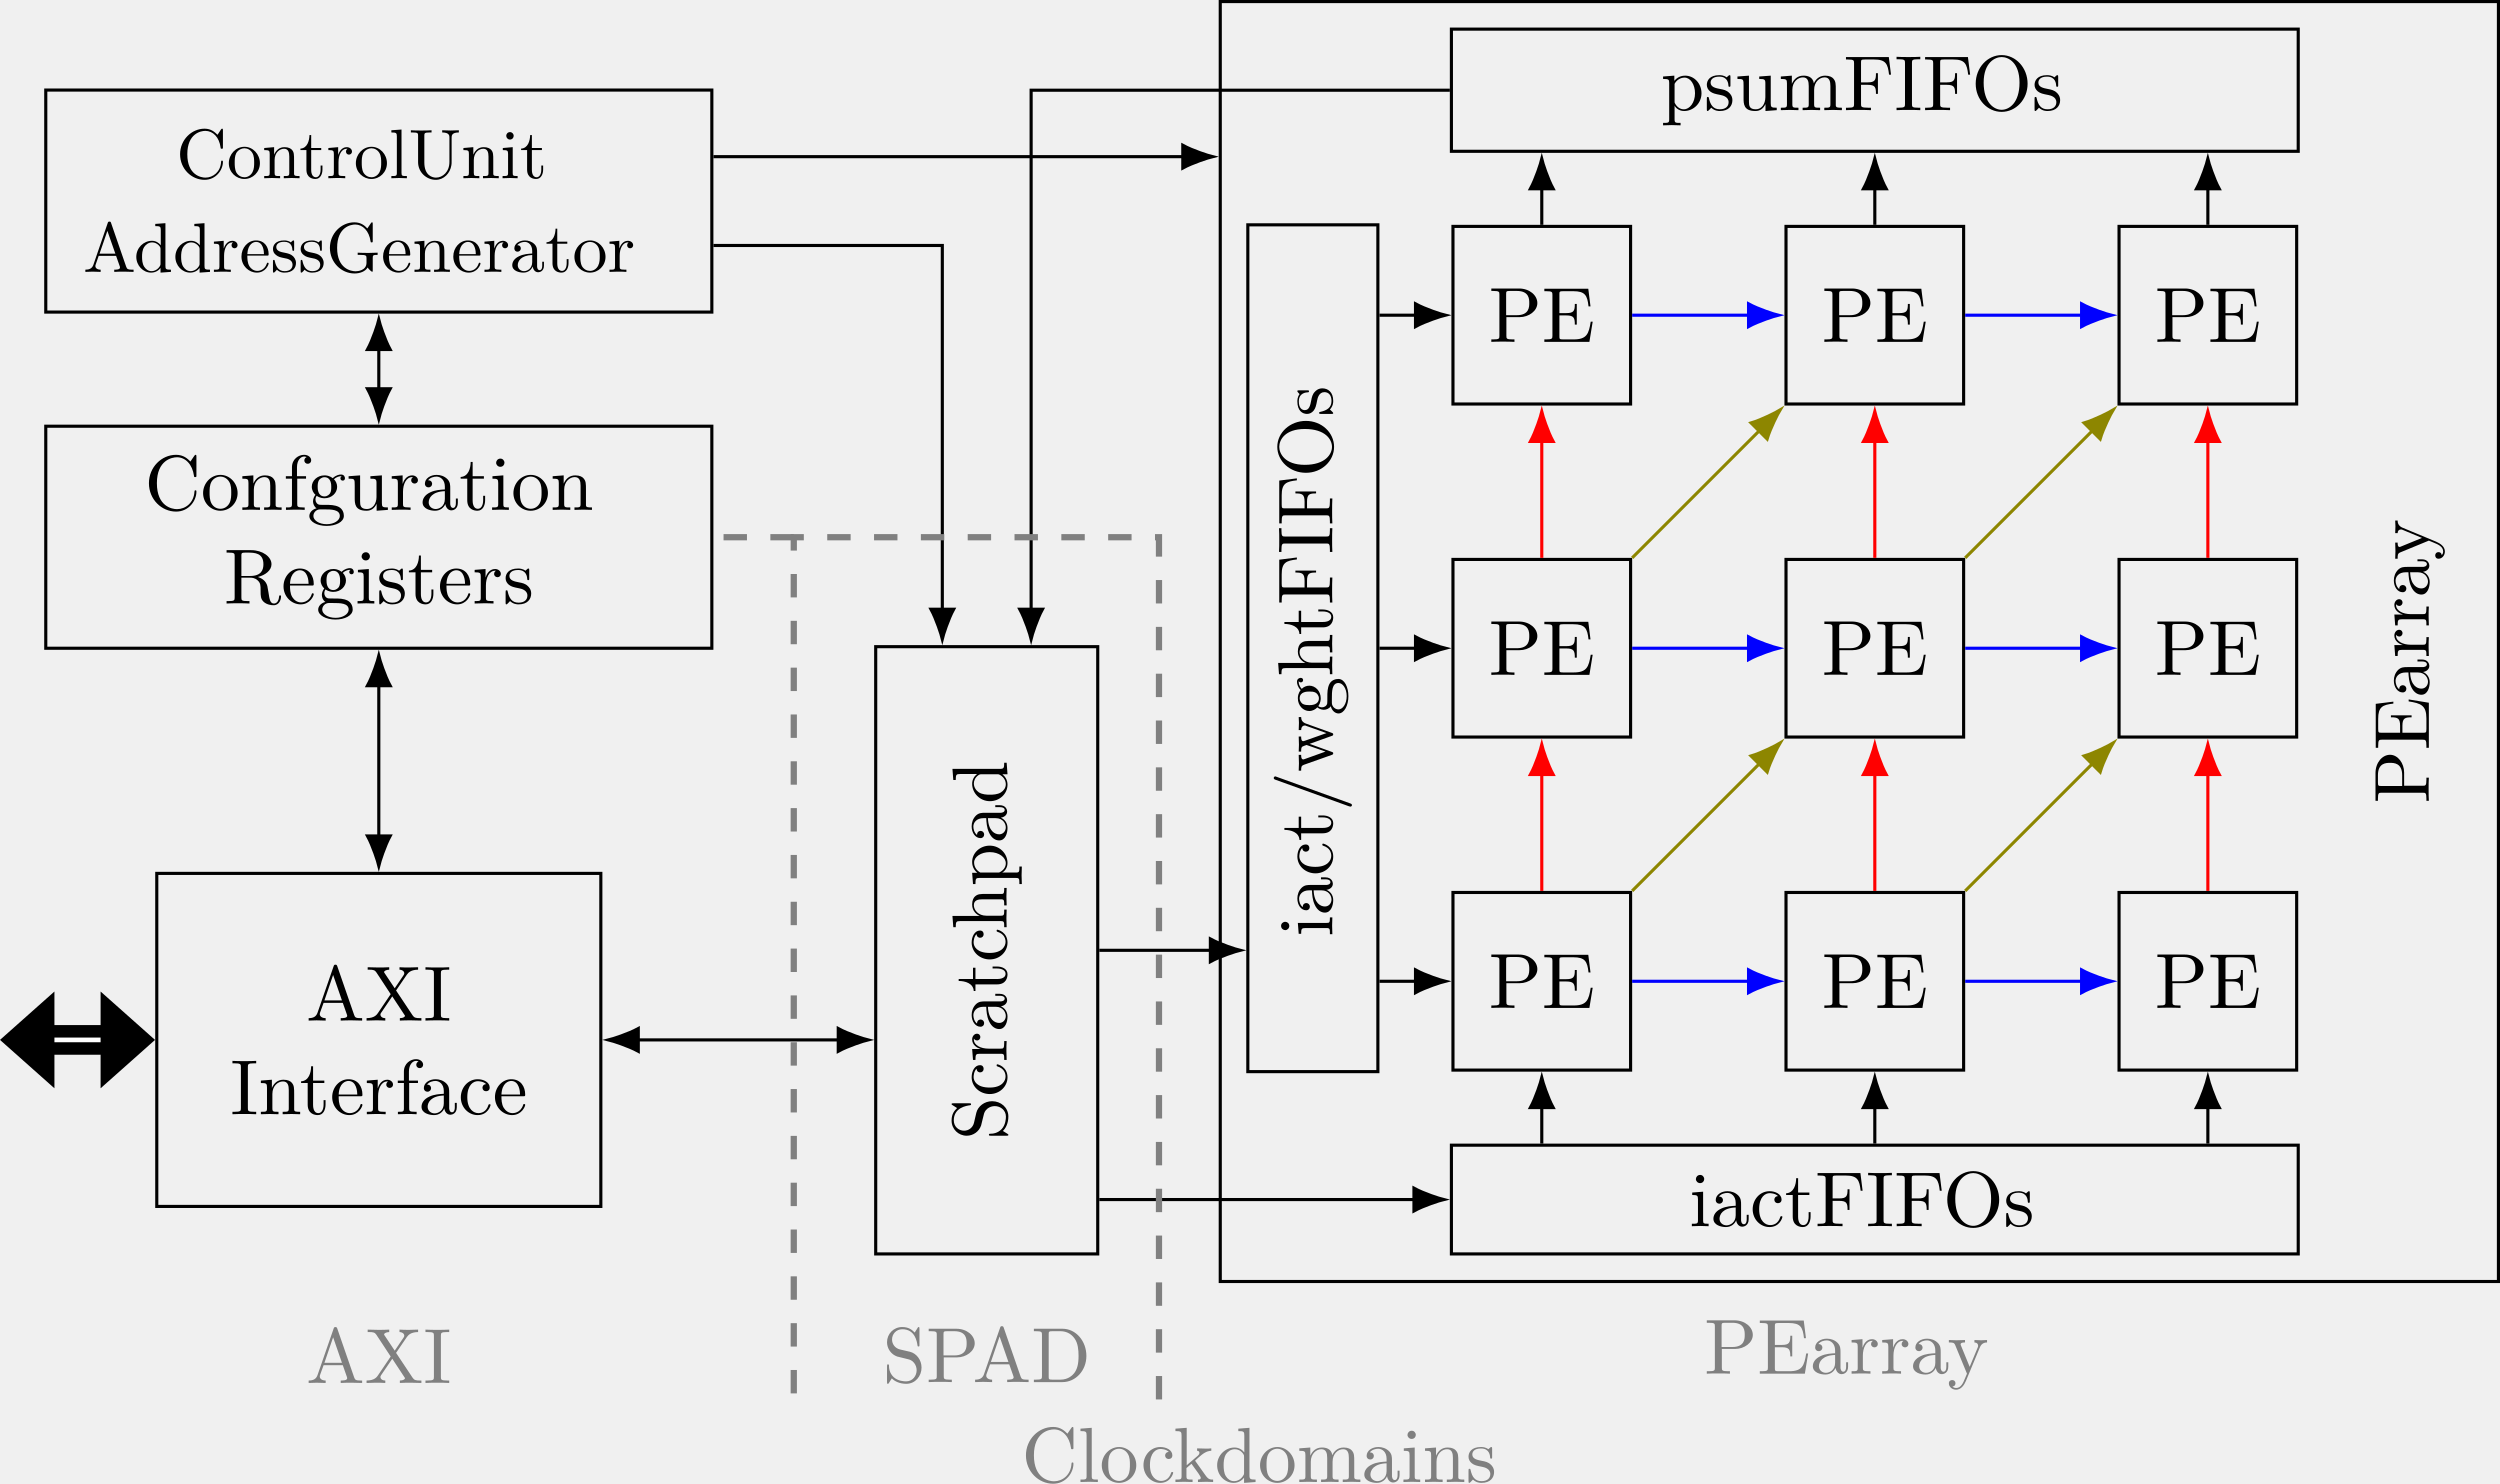
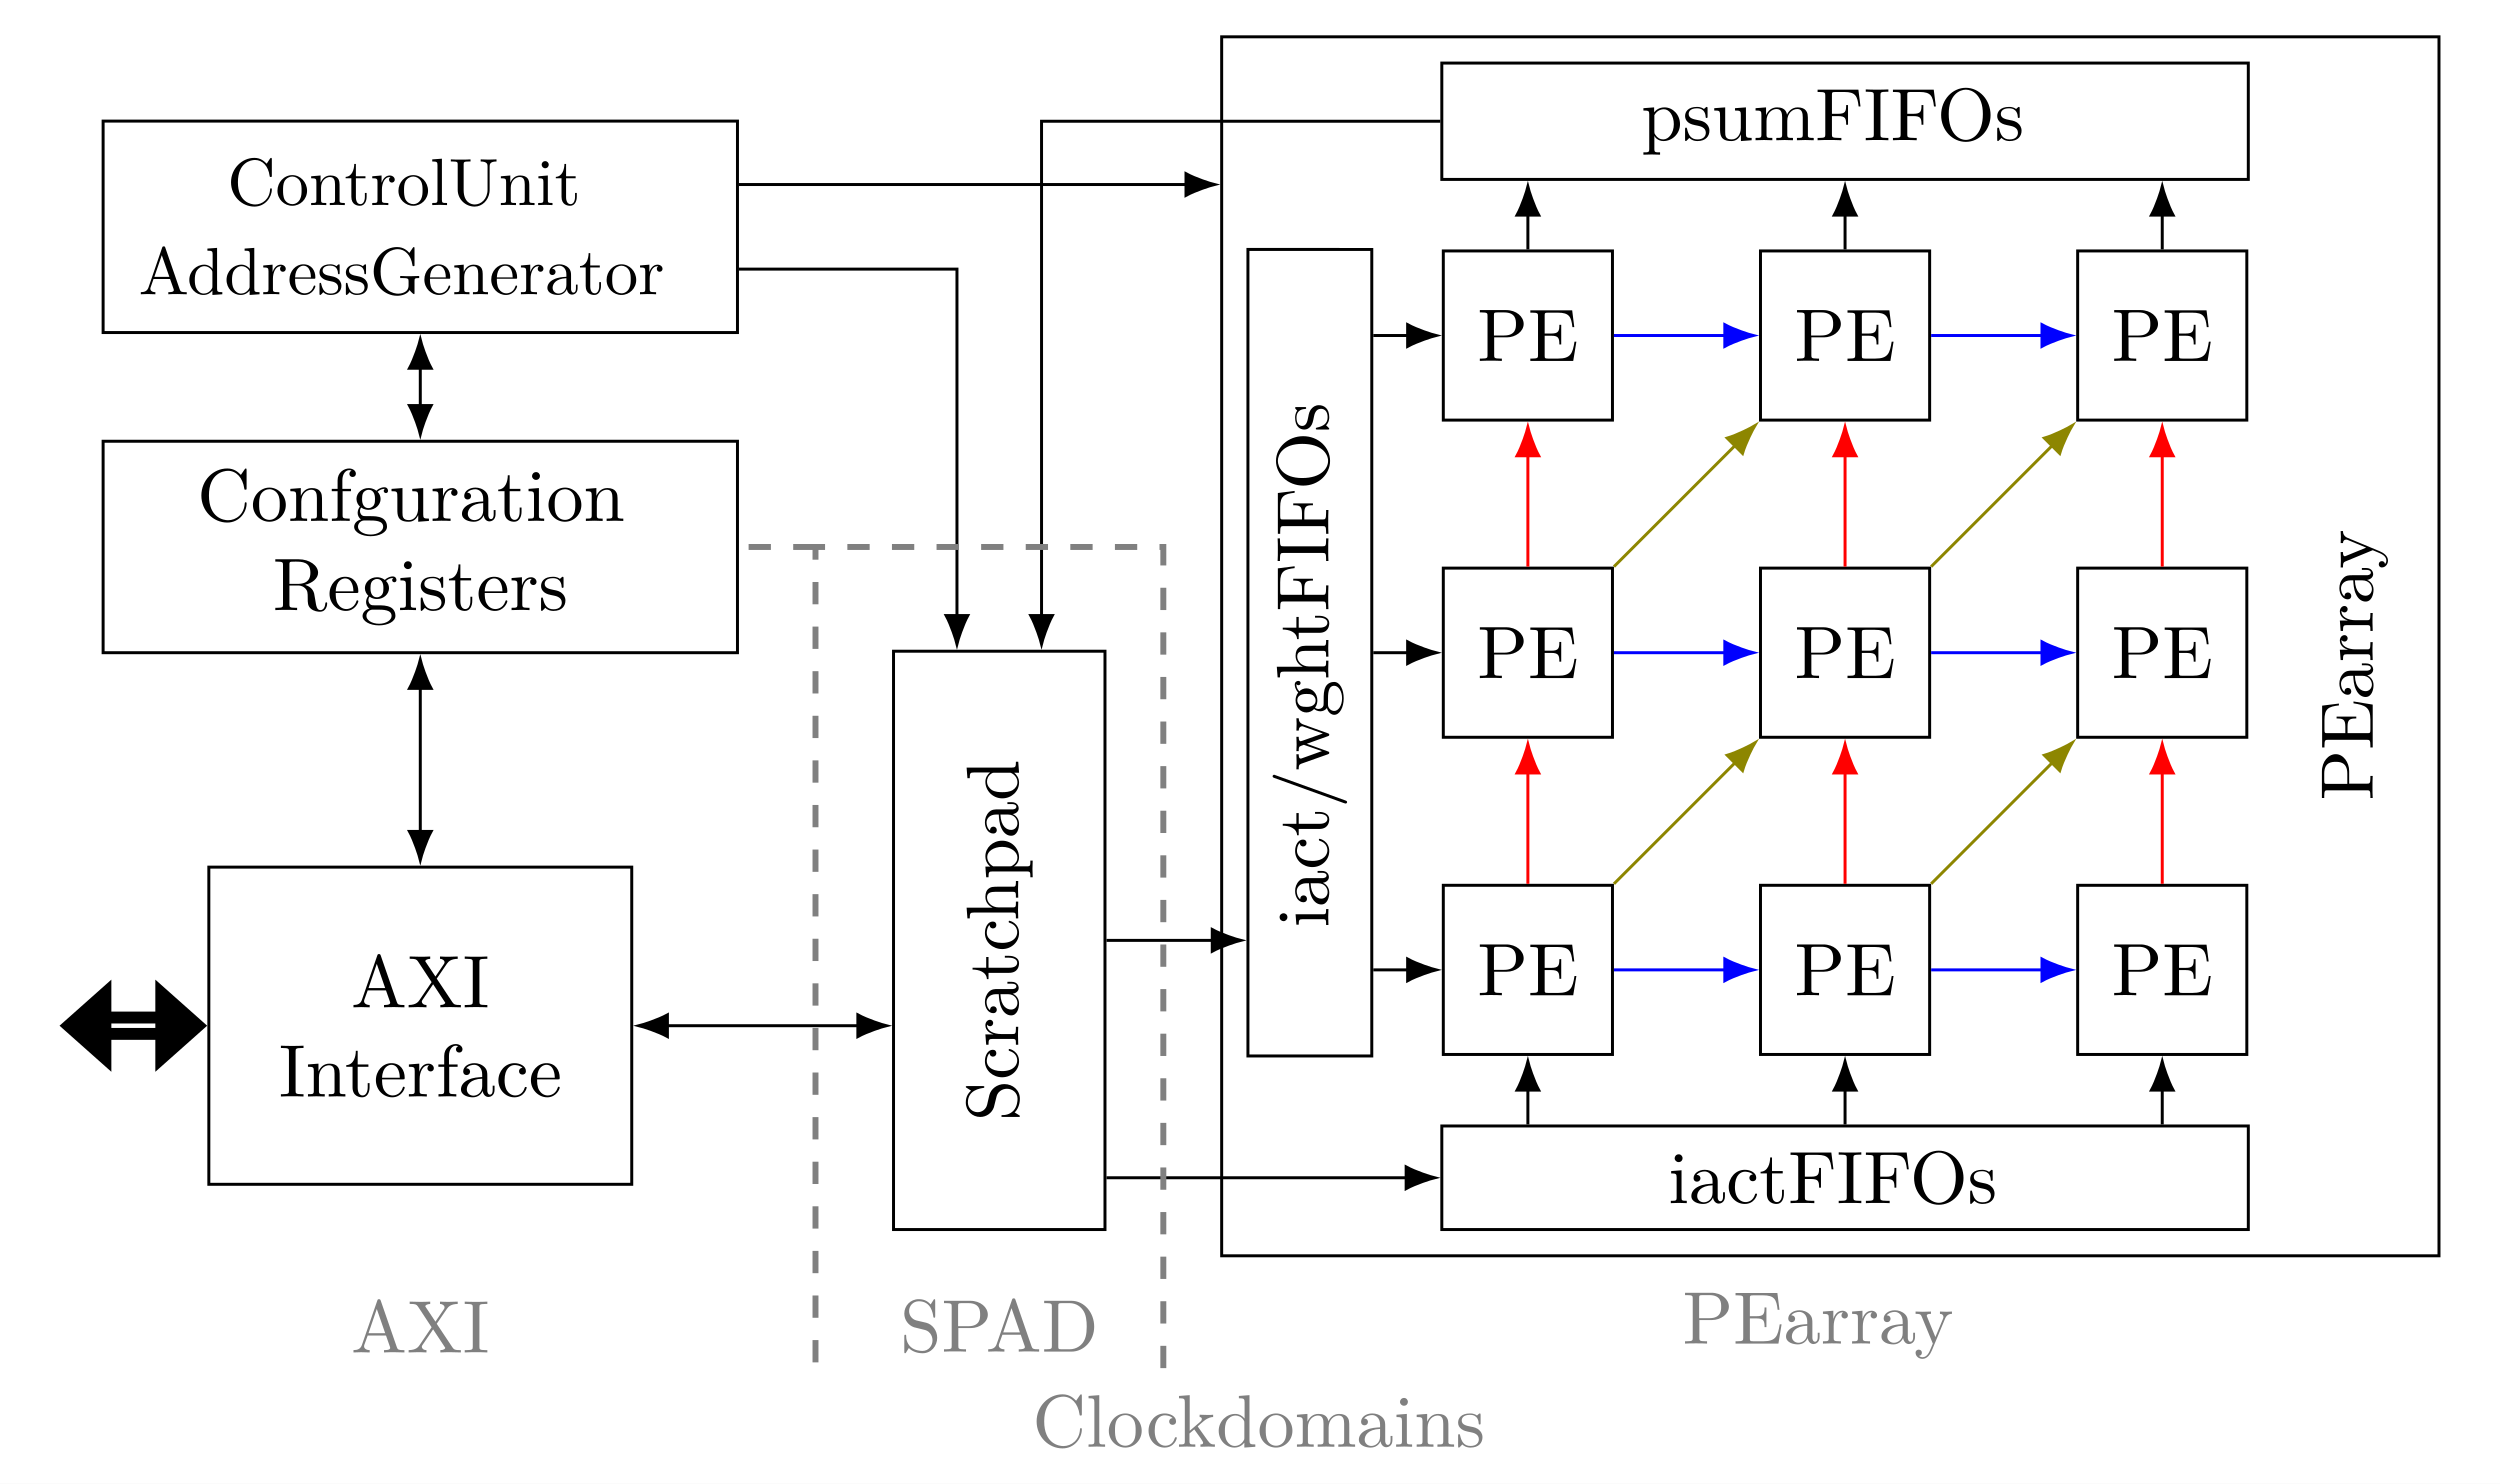
- <svg xmlns="http://www.w3.org/2000/svg" version="1.1" id="svg1" width="425.579" height="252.578" viewBox="0 0 425.579 252.578">
+ <svg xmlns="http://www.w3.org/2000/svg" version="1.1" id="svg1" width="446.858" height="265.207" viewBox="0 0 446.858 265.207">
  <defs id="defs1" />
-   <g id="g1" transform="translate(-5.211436,-7.081766)">
+   <g id="g1" transform="translate(5.428039,-0.7673043)">
+     <rect style="fill:#ffffff;stroke-width:16.326;stroke-linecap:round;stroke-linejoin:round;paint-order:fill markers stroke" id="rect1" width="446.858" height="265.207" x="-5.428" y="0.767" />
    <path id="path1" d="M 31.181,31.181 H 53.859 V 53.859 H 31.181 Z" style="fill:none;stroke:#000000;stroke-width:0.399;stroke-linecap:butt;stroke-linejoin:miter;stroke-miterlimit:10;stroke-dasharray:none;stroke-opacity:1" transform="matrix(1.333333,0,0,-1.333333,210.9773,230.82)" />
    <text id="text1" xml:space="preserve" transform="matrix(1.333333,0,0,1.333333,258.624,178.6627)">
      <tspan id="tspan1" style="font-variant:normal;font-weight:normal;font-size:9.963px;font-family:'Latin Modern Roman';writing-mode:lr-tb;fill:#000000;fill-opacity:1;fill-rule:nonzero;stroke:none" x="0" y="0">PE</tspan>
    </text>
    <path id="path2" d="M 73.702,31.181 H 96.379 V 53.859 H 73.702 Z" style="fill:none;stroke:#000000;stroke-width:0.399;stroke-linecap:butt;stroke-linejoin:miter;stroke-miterlimit:10;stroke-dasharray:none;stroke-opacity:1" transform="matrix(1.333333,0,0,-1.333333,210.9773,230.82)" />
    <text id="text2" xml:space="preserve" transform="matrix(1.333333,0,0,1.333333,315.3173,178.6627)">
      <tspan id="tspan2" style="font-variant:normal;font-weight:normal;font-size:9.963px;font-family:'Latin Modern Roman';writing-mode:lr-tb;fill:#000000;fill-opacity:1;fill-rule:nonzero;stroke:none" x="0" y="0">PE</tspan>
    </text>
    <path id="path3" d="m 116.222,31.181 h 22.677 v 22.677 h -22.677 z" style="fill:none;stroke:#000000;stroke-width:0.399;stroke-linecap:butt;stroke-linejoin:miter;stroke-miterlimit:10;stroke-dasharray:none;stroke-opacity:1" transform="matrix(1.333333,0,0,-1.333333,210.9773,230.82)" />
    <text id="text3" xml:space="preserve" transform="matrix(1.333333,0,0,1.333333,372.0107,178.6627)">
      <tspan id="tspan3" style="font-variant:normal;font-weight:normal;font-size:9.963px;font-family:'Latin Modern Roman';writing-mode:lr-tb;fill:#000000;fill-opacity:1;fill-rule:nonzero;stroke:none" x="0" y="0">PE</tspan>
    </text>
    <path id="path4" d="M 31.181,73.702 H 53.859 V 96.379 H 31.181 Z" style="fill:none;stroke:#000000;stroke-width:0.399;stroke-linecap:butt;stroke-linejoin:miter;stroke-miterlimit:10;stroke-dasharray:none;stroke-opacity:1" transform="matrix(1.333333,0,0,-1.333333,210.9773,230.82)" />
    <text id="text4" xml:space="preserve" transform="matrix(1.333333,0,0,1.333333,258.624,121.9707)">
      <tspan id="tspan4" style="font-variant:normal;font-weight:normal;font-size:9.963px;font-family:'Latin Modern Roman';writing-mode:lr-tb;fill:#000000;fill-opacity:1;fill-rule:nonzero;stroke:none" x="0" y="0">PE</tspan>
    </text>
    <path id="path5" d="M 73.702,73.702 H 96.379 V 96.379 H 73.702 Z" style="fill:none;stroke:#000000;stroke-width:0.399;stroke-linecap:butt;stroke-linejoin:miter;stroke-miterlimit:10;stroke-dasharray:none;stroke-opacity:1" transform="matrix(1.333333,0,0,-1.333333,210.9773,230.82)" />
    <text id="text5" xml:space="preserve" transform="matrix(1.333333,0,0,1.333333,315.3173,121.9707)">
      <tspan id="tspan5" style="font-variant:normal;font-weight:normal;font-size:9.963px;font-family:'Latin Modern Roman';writing-mode:lr-tb;fill:#000000;fill-opacity:1;fill-rule:nonzero;stroke:none" x="0" y="0">PE</tspan>
    </text>
    <path id="path6" d="m 116.222,73.702 h 22.677 v 22.677 h -22.677 z" style="fill:none;stroke:#000000;stroke-width:0.399;stroke-linecap:butt;stroke-linejoin:miter;stroke-miterlimit:10;stroke-dasharray:none;stroke-opacity:1" transform="matrix(1.333333,0,0,-1.333333,210.9773,230.82)" />
    <text id="text6" xml:space="preserve" transform="matrix(1.333333,0,0,1.333333,372.0107,121.9707)">
      <tspan id="tspan6" style="font-variant:normal;font-weight:normal;font-size:9.963px;font-family:'Latin Modern Roman';writing-mode:lr-tb;fill:#000000;fill-opacity:1;fill-rule:nonzero;stroke:none" x="0" y="0">PE</tspan>
    </text>
    <path id="path7" d="m 31.181,116.222 h 22.677 v 22.677 H 31.181 Z" style="fill:none;stroke:#000000;stroke-width:0.399;stroke-linecap:butt;stroke-linejoin:miter;stroke-miterlimit:10;stroke-dasharray:none;stroke-opacity:1" transform="matrix(1.333333,0,0,-1.333333,210.9773,230.82)" />
    <text id="text7" xml:space="preserve" transform="matrix(1.333333,0,0,1.333333,258.624,65.27733)">
      <tspan id="tspan7" style="font-variant:normal;font-weight:normal;font-size:9.963px;font-family:'Latin Modern Roman';writing-mode:lr-tb;fill:#000000;fill-opacity:1;fill-rule:nonzero;stroke:none" x="0" y="0">PE</tspan>
    </text>
    <path id="path8" d="m 73.702,116.222 h 22.677 v 22.677 H 73.702 Z" style="fill:none;stroke:#000000;stroke-width:0.399;stroke-linecap:butt;stroke-linejoin:miter;stroke-miterlimit:10;stroke-dasharray:none;stroke-opacity:1" transform="matrix(1.333333,0,0,-1.333333,210.9773,230.82)" />
    <text id="text8" xml:space="preserve" transform="matrix(1.333333,0,0,1.333333,315.3173,65.27733)">
      <tspan id="tspan8" style="font-variant:normal;font-weight:normal;font-size:9.963px;font-family:'Latin Modern Roman';writing-mode:lr-tb;fill:#000000;fill-opacity:1;fill-rule:nonzero;stroke:none" x="0" y="0">PE</tspan>
    </text>
    <path id="path9" d="m 116.222,116.222 h 22.677 v 22.677 h -22.677 z" style="fill:none;stroke:#000000;stroke-width:0.399;stroke-linecap:butt;stroke-linejoin:miter;stroke-miterlimit:10;stroke-dasharray:none;stroke-opacity:1" transform="matrix(1.333333,0,0,-1.333333,210.9773,230.82)" />
    <text id="text9" xml:space="preserve" transform="matrix(1.333333,0,0,1.333333,372.0107,65.27733)">
      <tspan id="tspan9" style="font-variant:normal;font-weight:normal;font-size:9.963px;font-family:'Latin Modern Roman';writing-mode:lr-tb;fill:#000000;fill-opacity:1;fill-rule:nonzero;stroke:none" x="0" y="0">PE</tspan>
    </text>
    <path id="path10" d="M 54.058,42.52 H 68.92" style="fill:none;stroke:#0000ff;stroke-width:0.399;stroke-linecap:butt;stroke-linejoin:miter;stroke-miterlimit:10;stroke-dasharray:none;stroke-opacity:1" transform="matrix(1.333333,0,0,-1.333333,210.9773,230.82)" />
    <path id="path11" d="M 3.761,0 C 3.299,0.113 1.269,0.751 0,1.446 V -1.446 C 1.269,-0.751 3.299,-0.113 3.761,0 Z" style="fill:#0000ff;fill-opacity:1;fill-rule:nonzero;stroke:#0000ff;stroke-width:0.399;stroke-linecap:butt;stroke-linejoin:miter;stroke-miterlimit:10;stroke-dasharray:none;stroke-opacity:1" transform="matrix(1.333333,0,0,-1.333333,302.8702,174.1264)" />
    <path id="path12" d="m 96.578,42.52 h 14.861" style="fill:none;stroke:#0000ff;stroke-width:0.399;stroke-linecap:butt;stroke-linejoin:miter;stroke-miterlimit:10;stroke-dasharray:none;stroke-opacity:1" transform="matrix(1.333333,0,0,-1.333333,210.9773,230.82)" />
    <path id="path13" d="M 3.761,0 C 3.299,0.113 1.269,0.751 0,1.446 V -1.446 C 1.269,-0.751 3.299,-0.113 3.761,0 Z" style="fill:#0000ff;fill-opacity:1;fill-rule:nonzero;stroke:#0000ff;stroke-width:0.399;stroke-linecap:butt;stroke-linejoin:miter;stroke-miterlimit:10;stroke-dasharray:none;stroke-opacity:1" transform="matrix(1.333333,0,0,-1.333333,359.5638,174.1264)" />
    <path id="path14" d="M 54.058,85.04 H 68.92" style="fill:none;stroke:#0000ff;stroke-width:0.399;stroke-linecap:butt;stroke-linejoin:miter;stroke-miterlimit:10;stroke-dasharray:none;stroke-opacity:1" transform="matrix(1.333333,0,0,-1.333333,210.9773,230.82)" />
    <path id="path15" d="M 3.761,0 C 3.299,0.113 1.269,0.751 0,1.446 V -1.446 C 1.269,-0.751 3.299,-0.113 3.761,0 Z" style="fill:#0000ff;fill-opacity:1;fill-rule:nonzero;stroke:#0000ff;stroke-width:0.399;stroke-linecap:butt;stroke-linejoin:miter;stroke-miterlimit:10;stroke-dasharray:none;stroke-opacity:1" transform="matrix(1.333333,0,0,-1.333333,302.8702,117.4327)" />
    <path id="path16" d="m 96.578,85.04 h 14.861" style="fill:none;stroke:#0000ff;stroke-width:0.399;stroke-linecap:butt;stroke-linejoin:miter;stroke-miterlimit:10;stroke-dasharray:none;stroke-opacity:1" transform="matrix(1.333333,0,0,-1.333333,210.9773,230.82)" />
    <path id="path17" d="M 3.761,0 C 3.299,0.113 1.269,0.751 0,1.446 V -1.446 C 1.269,-0.751 3.299,-0.113 3.761,0 Z" style="fill:#0000ff;fill-opacity:1;fill-rule:nonzero;stroke:#0000ff;stroke-width:0.399;stroke-linecap:butt;stroke-linejoin:miter;stroke-miterlimit:10;stroke-dasharray:none;stroke-opacity:1" transform="matrix(1.333333,0,0,-1.333333,359.5638,117.4327)" />
    <path id="path18" d="M 54.058,127.561 H 68.92" style="fill:none;stroke:#0000ff;stroke-width:0.399;stroke-linecap:butt;stroke-linejoin:miter;stroke-miterlimit:10;stroke-dasharray:none;stroke-opacity:1" transform="matrix(1.333333,0,0,-1.333333,210.9773,230.82)" />
    <path id="path19" d="M 3.761,0 C 3.299,0.113 1.269,0.751 0,1.446 V -1.446 C 1.269,-0.751 3.299,-0.113 3.761,0 Z" style="fill:#0000ff;fill-opacity:1;fill-rule:nonzero;stroke:#0000ff;stroke-width:0.399;stroke-linecap:butt;stroke-linejoin:miter;stroke-miterlimit:10;stroke-dasharray:none;stroke-opacity:1" transform="matrix(1.333333,0,0,-1.333333,302.8702,60.73913)" />
    <path id="path20" d="m 96.578,127.561 h 14.861" style="fill:none;stroke:#0000ff;stroke-width:0.399;stroke-linecap:butt;stroke-linejoin:miter;stroke-miterlimit:10;stroke-dasharray:none;stroke-opacity:1" transform="matrix(1.333333,0,0,-1.333333,210.9773,230.82)" />
    <path id="path21" d="M 3.761,0 C 3.299,0.113 1.269,0.751 0,1.446 V -1.446 C 1.269,-0.751 3.299,-0.113 3.761,0 Z" style="fill:#0000ff;fill-opacity:1;fill-rule:nonzero;stroke:#0000ff;stroke-width:0.399;stroke-linecap:butt;stroke-linejoin:miter;stroke-miterlimit:10;stroke-dasharray:none;stroke-opacity:1" transform="matrix(1.333333,0,0,-1.333333,359.5638,60.73913)" />
    <path id="path22" d="M 54.058,54.056 70.266,70.262" style="fill:none;stroke:#8d8600;stroke-width:0.399;stroke-linecap:butt;stroke-linejoin:miter;stroke-miterlimit:10;stroke-dasharray:none;stroke-opacity:1" transform="matrix(1.333333,0,0,-1.333333,210.9773,230.82)" />
    <path id="path23" d="M 3.761,0 C 3.299,0.113 1.269,0.751 0,1.446 V -1.446 C 1.269,-0.751 3.299,-0.113 3.761,0 Z" style="fill:#8d8600;fill-opacity:1;fill-rule:nonzero;stroke:#8d8600;stroke-width:0.399;stroke-linecap:butt;stroke-linejoin:miter;stroke-miterlimit:10;stroke-dasharray:none;stroke-opacity:1" transform="matrix(0.9428533,-0.9427467,-0.9427467,-0.9428533,304.6653,137.1372)" />
    <path id="path24" d="m 96.578,54.056 16.208,16.206" style="fill:none;stroke:#8d8600;stroke-width:0.399;stroke-linecap:butt;stroke-linejoin:miter;stroke-miterlimit:10;stroke-dasharray:none;stroke-opacity:1" transform="matrix(1.333333,0,0,-1.333333,210.9773,230.82)" />
    <path id="path25" d="M 3.761,0 C 3.299,0.113 1.269,0.751 0,1.446 V -1.446 C 1.269,-0.751 3.299,-0.113 3.761,0 Z" style="fill:#8d8600;fill-opacity:1;fill-rule:nonzero;stroke:#8d8600;stroke-width:0.399;stroke-linecap:butt;stroke-linejoin:miter;stroke-miterlimit:10;stroke-dasharray:none;stroke-opacity:1" transform="matrix(0.9428533,-0.9427467,-0.9427467,-0.9428533,361.3589,137.1372)" />
    <path id="path26" d="M 54.058,96.576 70.266,112.782" style="fill:none;stroke:#8d8600;stroke-width:0.399;stroke-linecap:butt;stroke-linejoin:miter;stroke-miterlimit:10;stroke-dasharray:none;stroke-opacity:1" transform="matrix(1.333333,0,0,-1.333333,210.9773,230.82)" />
    <path id="path27" d="M 3.761,0 C 3.299,0.113 1.269,0.751 0,1.446 V -1.446 C 1.269,-0.751 3.299,-0.113 3.761,0 Z" style="fill:#8d8600;fill-opacity:1;fill-rule:nonzero;stroke:#8d8600;stroke-width:0.399;stroke-linecap:butt;stroke-linejoin:miter;stroke-miterlimit:10;stroke-dasharray:none;stroke-opacity:1" transform="matrix(0.9428533,-0.9427467,-0.9427467,-0.9428533,304.6653,80.44356)" />
    <path id="path28" d="m 96.578,96.576 16.208,16.206" style="fill:none;stroke:#8d8600;stroke-width:0.399;stroke-linecap:butt;stroke-linejoin:miter;stroke-miterlimit:10;stroke-dasharray:none;stroke-opacity:1" transform="matrix(1.333333,0,0,-1.333333,210.9773,230.82)" />
    <path id="path29" d="M 3.761,0 C 3.299,0.113 1.269,0.751 0,1.446 V -1.446 C 1.269,-0.751 3.299,-0.113 3.761,0 Z" style="fill:#8d8600;fill-opacity:1;fill-rule:nonzero;stroke:#8d8600;stroke-width:0.399;stroke-linecap:butt;stroke-linejoin:miter;stroke-miterlimit:10;stroke-dasharray:none;stroke-opacity:1" transform="matrix(0.9428533,-0.9427467,-0.9427467,-0.9428533,361.3589,80.44356)" />
    <path id="path30" d="M 42.52,54.058 V 68.92" style="fill:none;stroke:#ff0000;stroke-width:0.399;stroke-linecap:butt;stroke-linejoin:miter;stroke-miterlimit:10;stroke-dasharray:none;stroke-opacity:1" transform="matrix(1.333333,0,0,-1.333333,210.9773,230.82)" />
    <path id="path31" d="M 3.761,0 C 3.299,0.113 1.269,0.751 0,1.446 V -1.446 C 1.269,-0.751 3.299,-0.113 3.761,0 Z" style="fill:#ff0000;fill-opacity:1;fill-rule:nonzero;stroke:#ff0000;stroke-width:0.399;stroke-linecap:butt;stroke-linejoin:miter;stroke-miterlimit:10;stroke-dasharray:none;stroke-opacity:1" transform="matrix(0,-1.333333,-1.333333,0,267.671,138.9272)" />
    <path id="path32" d="M 85.04,54.058 V 68.92" style="fill:none;stroke:#ff0000;stroke-width:0.399;stroke-linecap:butt;stroke-linejoin:miter;stroke-miterlimit:10;stroke-dasharray:none;stroke-opacity:1" transform="matrix(1.333333,0,0,-1.333333,210.9773,230.82)" />
    <path id="path33" d="M 3.761,0 C 3.299,0.113 1.269,0.751 0,1.446 V -1.446 C 1.269,-0.751 3.299,-0.113 3.761,0 Z" style="fill:#ff0000;fill-opacity:1;fill-rule:nonzero;stroke:#ff0000;stroke-width:0.399;stroke-linecap:butt;stroke-linejoin:miter;stroke-miterlimit:10;stroke-dasharray:none;stroke-opacity:1" transform="matrix(0,-1.333333,-1.333333,0,324.3646,138.9272)" />
    <path id="path34" d="M 127.561,54.058 V 68.92" style="fill:none;stroke:#ff0000;stroke-width:0.399;stroke-linecap:butt;stroke-linejoin:miter;stroke-miterlimit:10;stroke-dasharray:none;stroke-opacity:1" transform="matrix(1.333333,0,0,-1.333333,210.9773,230.82)" />
    <path id="path35" d="M 3.761,0 C 3.299,0.113 1.269,0.751 0,1.446 V -1.446 C 1.269,-0.751 3.299,-0.113 3.761,0 Z" style="fill:#ff0000;fill-opacity:1;fill-rule:nonzero;stroke:#ff0000;stroke-width:0.399;stroke-linecap:butt;stroke-linejoin:miter;stroke-miterlimit:10;stroke-dasharray:none;stroke-opacity:1" transform="matrix(0,-1.333333,-1.333333,0,381.0582,138.9272)" />
    <path id="path36" d="m 42.52,96.578 v 14.861" style="fill:none;stroke:#ff0000;stroke-width:0.399;stroke-linecap:butt;stroke-linejoin:miter;stroke-miterlimit:10;stroke-dasharray:none;stroke-opacity:1" transform="matrix(1.333333,0,0,-1.333333,210.9773,230.82)" />
    <path id="path37" d="M 3.761,0 C 3.299,0.113 1.269,0.751 0,1.446 V -1.446 C 1.269,-0.751 3.299,-0.113 3.761,0 Z" style="fill:#ff0000;fill-opacity:1;fill-rule:nonzero;stroke:#ff0000;stroke-width:0.399;stroke-linecap:butt;stroke-linejoin:miter;stroke-miterlimit:10;stroke-dasharray:none;stroke-opacity:1" transform="matrix(0,-1.333333,-1.333333,0,267.671,82.23353)" />
    <path id="path38" d="m 85.04,96.578 v 14.861" style="fill:none;stroke:#ff0000;stroke-width:0.399;stroke-linecap:butt;stroke-linejoin:miter;stroke-miterlimit:10;stroke-dasharray:none;stroke-opacity:1" transform="matrix(1.333333,0,0,-1.333333,210.9773,230.82)" />
    <path id="path39" d="M 3.761,0 C 3.299,0.113 1.269,0.751 0,1.446 V -1.446 C 1.269,-0.751 3.299,-0.113 3.761,0 Z" style="fill:#ff0000;fill-opacity:1;fill-rule:nonzero;stroke:#ff0000;stroke-width:0.399;stroke-linecap:butt;stroke-linejoin:miter;stroke-miterlimit:10;stroke-dasharray:none;stroke-opacity:1" transform="matrix(0,-1.333333,-1.333333,0,324.3646,82.23353)" />
    <path id="path40" d="m 127.561,96.578 v 14.861" style="fill:none;stroke:#ff0000;stroke-width:0.399;stroke-linecap:butt;stroke-linejoin:miter;stroke-miterlimit:10;stroke-dasharray:none;stroke-opacity:1" transform="matrix(1.333333,0,0,-1.333333,210.9773,230.82)" />
    <path id="path41" d="M 3.761,0 C 3.299,0.113 1.269,0.751 0,1.446 V -1.446 C 1.269,-0.751 3.299,-0.113 3.761,0 Z" style="fill:#ff0000;fill-opacity:1;fill-rule:nonzero;stroke:#ff0000;stroke-width:0.399;stroke-linecap:butt;stroke-linejoin:miter;stroke-miterlimit:10;stroke-dasharray:none;stroke-opacity:1" transform="matrix(0,-1.333333,-1.333333,0,381.0582,82.23353)" />
    <path id="path42" d="M 4.99,139.099 V 30.982 H 21.594 v 108.116 z" style="fill:none;stroke:#000000;stroke-width:0.399;stroke-linecap:butt;stroke-linejoin:miter;stroke-miterlimit:10;stroke-dasharray:none;stroke-opacity:1" transform="matrix(1.333333,0,0,-1.333333,210.9773,230.82)" />
    <text id="text42" xml:space="preserve" transform="matrix(0,-1.333333,1.333333,0,232.0213,166.5453)">
      <tspan id="tspan42" style="font-variant:normal;font-weight:normal;font-size:9.963px;font-family:'Latin Modern Roman';writing-mode:lr-tb;fill:#000000;fill-opacity:1;fill-rule:nonzero;stroke:none" x="0" dx="0 0 0 0 0 0 0 0 -0.279 3.318 0 0 -0.269" y="0">iact/wghtFIFOs</tspan>
    </text>
    <path id="path43" d="M 30.982,7.71 H 139.099 V 21.594 H 30.982 Z" style="fill:none;stroke:#000000;stroke-width:0.399;stroke-linecap:butt;stroke-linejoin:miter;stroke-miterlimit:10;stroke-dasharray:none;stroke-opacity:1" transform="matrix(1.333333,0,0,-1.333333,210.9773,230.82)" />
    <text id="text43" xml:space="preserve" transform="matrix(1.333333,0,0,1.333333,292.78,215.82)">
      <tspan id="tspan43" style="font-variant:normal;font-weight:normal;font-size:9.963px;font-family:'Latin Modern Roman';writing-mode:lr-tb;fill:#000000;fill-opacity:1;fill-rule:nonzero;stroke:none" x="0" dx="0 0 0 0 3.318 0 0 -0.269" y="0">iactFIFOs</tspan>
    </text>
    <path id="path44" d="m 30.982,148.487 h 108.116 v 15.598 H 30.982 Z" style="fill:none;stroke:#000000;stroke-width:0.399;stroke-linecap:butt;stroke-linejoin:miter;stroke-miterlimit:10;stroke-dasharray:none;stroke-opacity:1" transform="matrix(1.333333,0,0,-1.333333,210.9773,230.82)" />
    <text id="text44" xml:space="preserve" transform="matrix(1.333333,0,0,1.333333,287.944,25.83467)">
      <tspan id="tspan44" style="font-variant:normal;font-weight:normal;font-size:9.963px;font-family:'Latin Modern Roman';writing-mode:lr-tb;fill:#000000;fill-opacity:1;fill-rule:nonzero;stroke:none" x="0" dx="0 0 0 0 3.318 0 0 -0.269" y="0">psumFIFOs</tspan>
    </text>
    <path id="path45" d="M 21.793,42.52 H 26.399" style="fill:none;stroke:#000000;stroke-width:0.399;stroke-linecap:butt;stroke-linejoin:miter;stroke-miterlimit:10;stroke-dasharray:none;stroke-opacity:1" transform="matrix(1.333333,0,0,-1.333333,210.9773,230.82)" />
    <path id="path46" d="M 3.761,0 C 3.299,0.113 1.269,0.751 0,1.446 V -1.446 C 1.269,-0.751 3.299,-0.113 3.761,0 Z" style="fill:#000000;fill-opacity:1;fill-rule:nonzero;stroke:#000000;stroke-width:0.399;stroke-linecap:butt;stroke-linejoin:miter;stroke-miterlimit:10;stroke-dasharray:none;stroke-opacity:1" transform="matrix(1.333333,0,0,-1.333333,246.1765,174.1264)" />
    <path id="path47" d="M 21.793,85.04 H 26.399" style="fill:none;stroke:#000000;stroke-width:0.399;stroke-linecap:butt;stroke-linejoin:miter;stroke-miterlimit:10;stroke-dasharray:none;stroke-opacity:1" transform="matrix(1.333333,0,0,-1.333333,210.9773,230.82)" />
    <path id="path48" d="M 3.761,0 C 3.299,0.113 1.269,0.751 0,1.446 V -1.446 C 1.269,-0.751 3.299,-0.113 3.761,0 Z" style="fill:#000000;fill-opacity:1;fill-rule:nonzero;stroke:#000000;stroke-width:0.399;stroke-linecap:butt;stroke-linejoin:miter;stroke-miterlimit:10;stroke-dasharray:none;stroke-opacity:1" transform="matrix(1.333333,0,0,-1.333333,246.1765,117.4327)" />
    <path id="path49" d="M 21.793,127.561 H 26.399" style="fill:none;stroke:#000000;stroke-width:0.399;stroke-linecap:butt;stroke-linejoin:miter;stroke-miterlimit:10;stroke-dasharray:none;stroke-opacity:1" transform="matrix(1.333333,0,0,-1.333333,210.9773,230.82)" />
    <path id="path50" d="M 3.761,0 C 3.299,0.113 1.269,0.751 0,1.446 V -1.446 C 1.269,-0.751 3.299,-0.113 3.761,0 Z" style="fill:#000000;fill-opacity:1;fill-rule:nonzero;stroke:#000000;stroke-width:0.399;stroke-linecap:butt;stroke-linejoin:miter;stroke-miterlimit:10;stroke-dasharray:none;stroke-opacity:1" transform="matrix(1.333333,0,0,-1.333333,246.1765,60.73913)" />
    <path id="path51" d="M 42.52,21.793 V 26.399" style="fill:none;stroke:#000000;stroke-width:0.399;stroke-linecap:butt;stroke-linejoin:miter;stroke-miterlimit:10;stroke-dasharray:none;stroke-opacity:1" transform="matrix(1.333333,0,0,-1.333333,210.9773,230.82)" />
    <path id="path52" d="M 3.761,0 C 3.299,0.113 1.269,0.751 0,1.446 V -1.446 C 1.269,-0.751 3.299,-0.113 3.761,0 Z" style="fill:#000000;fill-opacity:1;fill-rule:nonzero;stroke:#000000;stroke-width:0.399;stroke-linecap:butt;stroke-linejoin:miter;stroke-miterlimit:10;stroke-dasharray:none;stroke-opacity:1" transform="matrix(0,-1.333333,-1.333333,0,267.671,195.6208)" />
    <path id="path53" d="M 85.04,21.793 V 26.399" style="fill:none;stroke:#000000;stroke-width:0.399;stroke-linecap:butt;stroke-linejoin:miter;stroke-miterlimit:10;stroke-dasharray:none;stroke-opacity:1" transform="matrix(1.333333,0,0,-1.333333,210.9773,230.82)" />
    <path id="path54" d="M 3.761,0 C 3.299,0.113 1.269,0.751 0,1.446 V -1.446 C 1.269,-0.751 3.299,-0.113 3.761,0 Z" style="fill:#000000;fill-opacity:1;fill-rule:nonzero;stroke:#000000;stroke-width:0.399;stroke-linecap:butt;stroke-linejoin:miter;stroke-miterlimit:10;stroke-dasharray:none;stroke-opacity:1" transform="matrix(0,-1.333333,-1.333333,0,324.3646,195.6208)" />
    <path id="path55" d="M 127.561,21.793 V 26.399" style="fill:none;stroke:#000000;stroke-width:0.399;stroke-linecap:butt;stroke-linejoin:miter;stroke-miterlimit:10;stroke-dasharray:none;stroke-opacity:1" transform="matrix(1.333333,0,0,-1.333333,210.9773,230.82)" />
    <path id="path56" d="M 3.761,0 C 3.299,0.113 1.269,0.751 0,1.446 V -1.446 C 1.269,-0.751 3.299,-0.113 3.761,0 Z" style="fill:#000000;fill-opacity:1;fill-rule:nonzero;stroke:#000000;stroke-width:0.399;stroke-linecap:butt;stroke-linejoin:miter;stroke-miterlimit:10;stroke-dasharray:none;stroke-opacity:1" transform="matrix(0,-1.333333,-1.333333,0,381.0582,195.6208)" />
    <path id="path57" d="m 42.52,139.099 v 4.606" style="fill:none;stroke:#000000;stroke-width:0.399;stroke-linecap:butt;stroke-linejoin:miter;stroke-miterlimit:10;stroke-dasharray:none;stroke-opacity:1" transform="matrix(1.333333,0,0,-1.333333,210.9773,230.82)" />
    <path id="path58" d="M 3.761,0 C 3.299,0.113 1.269,0.751 0,1.446 V -1.446 C 1.269,-0.751 3.299,-0.113 3.761,0 Z" style="fill:#000000;fill-opacity:1;fill-rule:nonzero;stroke:#000000;stroke-width:0.399;stroke-linecap:butt;stroke-linejoin:miter;stroke-miterlimit:10;stroke-dasharray:none;stroke-opacity:1" transform="matrix(0,-1.333333,-1.333333,0,267.671,39.21352)" />
    <path id="path59" d="m 85.04,139.099 v 4.606" style="fill:none;stroke:#000000;stroke-width:0.399;stroke-linecap:butt;stroke-linejoin:miter;stroke-miterlimit:10;stroke-dasharray:none;stroke-opacity:1" transform="matrix(1.333333,0,0,-1.333333,210.9773,230.82)" />
    <path id="path60" d="M 3.761,0 C 3.299,0.113 1.269,0.751 0,1.446 V -1.446 C 1.269,-0.751 3.299,-0.113 3.761,0 Z" style="fill:#000000;fill-opacity:1;fill-rule:nonzero;stroke:#000000;stroke-width:0.399;stroke-linecap:butt;stroke-linejoin:miter;stroke-miterlimit:10;stroke-dasharray:none;stroke-opacity:1" transform="matrix(0,-1.333333,-1.333333,0,324.3646,39.21352)" />
    <path id="path61" d="m 127.561,139.099 v 4.606" style="fill:none;stroke:#000000;stroke-width:0.399;stroke-linecap:butt;stroke-linejoin:miter;stroke-miterlimit:10;stroke-dasharray:none;stroke-opacity:1" transform="matrix(1.333333,0,0,-1.333333,210.9773,230.82)" />
    <path id="path62" d="M 3.761,0 C 3.299,0.113 1.269,0.751 0,1.446 V -1.446 C 1.269,-0.751 3.299,-0.113 3.761,0 Z" style="fill:#000000;fill-opacity:1;fill-rule:nonzero;stroke:#000000;stroke-width:0.399;stroke-linecap:butt;stroke-linejoin:miter;stroke-miterlimit:10;stroke-dasharray:none;stroke-opacity:1" transform="matrix(0,-1.333333,-1.333333,0,381.0582,39.21352)" />
    <text id="text62" xml:space="preserve" transform="matrix(0,-1.333333,1.333333,0,418.6787,143.8613)">
      <tspan id="tspan62" style="font-variant:normal;font-weight:normal;font-size:9.963px;font-family:'Latin Modern Roman';writing-mode:lr-tb;fill:#000000;fill-opacity:1;fill-rule:nonzero;stroke:none" x="0" dx="0 0 3.318 0 0 0 -0.279" y="0">PEarray</tspan>
    </text>
    <path id="path63" d="M 1.47,4.19 H 164.66 V 167.604 H 1.47 Z" style="fill:none;stroke:#000000;stroke-width:0.399;stroke-linecap:butt;stroke-linejoin:miter;stroke-miterlimit:10;stroke-dasharray:none;stroke-opacity:1" transform="matrix(1.333333,0,0,-1.333333,210.9773,230.82)" />
    <path id="path64" d="M -42.52,85.24 V 7.71 h 28.347 v 77.53 z" style="fill:none;stroke:#000000;stroke-width:0.399;stroke-linecap:butt;stroke-linejoin:miter;stroke-miterlimit:10;stroke-dasharray:none;stroke-opacity:1" transform="matrix(1.333333,0,0,-1.333333,210.9773,230.82)" />
    <text id="text64" xml:space="preserve" transform="matrix(0,-1.333333,1.333333,0,176.576,201.1667)">
      <tspan id="tspan64" style="font-variant:normal;font-weight:normal;font-size:9.963px;font-family:'Latin Modern Roman';writing-mode:lr-tb;fill:#000000;fill-opacity:1;fill-rule:nonzero;stroke:none" x="0" dx="0 0 0 0 0 0 -0.279" y="0">Scratchpad</tspan>
    </text>
    <path id="path65" d="M -13.974,14.652 H 26.2" style="fill:none;stroke:#000000;stroke-width:0.399;stroke-linecap:butt;stroke-linejoin:miter;stroke-miterlimit:10;stroke-dasharray:none;stroke-opacity:1" transform="matrix(1.333333,0,0,-1.333333,210.9773,230.82)" />
    <path id="path66" d="M 3.761,0 C 3.299,0.113 1.269,0.751 0,1.446 V -1.446 C 1.269,-0.751 3.299,-0.113 3.761,0 Z" style="fill:#000000;fill-opacity:1;fill-rule:nonzero;stroke:#000000;stroke-width:0.399;stroke-linecap:butt;stroke-linejoin:miter;stroke-miterlimit:10;stroke-dasharray:none;stroke-opacity:1" transform="matrix(1.333333,0,0,-1.333333,245.9109,211.2842)" />
    <path id="path67" d="M -13.974,46.475 H 0.208" style="fill:none;stroke:#000000;stroke-width:0.399;stroke-linecap:butt;stroke-linejoin:miter;stroke-miterlimit:10;stroke-dasharray:none;stroke-opacity:1" transform="matrix(1.333333,0,0,-1.333333,210.9773,230.82)" />
    <path id="path68" d="M 3.761,0 C 3.299,0.113 1.269,0.751 0,1.446 V -1.446 C 1.269,-0.751 3.299,-0.113 3.761,0 Z" style="fill:#000000;fill-opacity:1;fill-rule:nonzero;stroke:#000000;stroke-width:0.399;stroke-linecap:butt;stroke-linejoin:miter;stroke-miterlimit:10;stroke-dasharray:none;stroke-opacity:1" transform="matrix(1.333333,0,0,-1.333333,211.2545,168.8536)" />
    <path id="path69" d="M 30.783,156.286 H -22.677 V 90.022" style="fill:none;stroke:#000000;stroke-width:0.399;stroke-linecap:butt;stroke-linejoin:miter;stroke-miterlimit:10;stroke-dasharray:none;stroke-opacity:1" transform="matrix(1.333333,0,0,-1.333333,210.9773,230.82)" />
    <path id="path70" d="M 3.761,0 C 3.299,0.113 1.269,0.751 0,1.446 V -1.446 C 1.269,-0.751 3.299,-0.113 3.761,0 Z" style="fill:#000000;fill-opacity:1;fill-rule:nonzero;stroke:#000000;stroke-width:0.399;stroke-linecap:butt;stroke-linejoin:miter;stroke-miterlimit:10;stroke-dasharray:none;stroke-opacity:1" transform="matrix(0,1.333333,1.333333,0,180.7407,110.7909)" />
    <path id="path71" d="m -148.481,85.04 h 85.04 v 28.347 h -85.04 z" style="fill:none;stroke:#000000;stroke-width:0.399;stroke-linecap:butt;stroke-linejoin:miter;stroke-miterlimit:10;stroke-dasharray:none;stroke-opacity:1" transform="matrix(1.333333,0,0,-1.333333,210.9773,230.82)" />
    <text id="text71" xml:space="preserve" transform="matrix(1.333333,0,0,1.333333,29.81467,93.88)">
      <tspan id="tspan71" style="font-variant:normal;font-weight:normal;font-size:9.963px;font-family:'Latin Modern Roman';writing-mode:lr-tb;fill:#000000;fill-opacity:1;fill-rule:nonzero;stroke:none" x="0" y="0">Confguration</tspan>
    </text>
    <text id="text72" xml:space="preserve" transform="matrix(1.333333,0,0,1.333333,43.324,109.82)">
      <tspan id="tspan72" style="font-variant:normal;font-weight:normal;font-size:9.963px;font-family:'Latin Modern Roman';writing-mode:lr-tb;fill:#000000;fill-opacity:1;fill-rule:nonzero;stroke:none" x="0" y="0">Registers</tspan>
    </text>
    <path id="path72" d="m -134.308,13.775 h 56.694 v 42.52 h -56.694 z" style="fill:none;stroke:#000000;stroke-width:0.399;stroke-linecap:butt;stroke-linejoin:miter;stroke-miterlimit:10;stroke-dasharray:none;stroke-opacity:1" transform="matrix(1.333333,0,0,-1.333333,210.9773,230.82)" />
    <text id="text73" xml:space="preserve" transform="matrix(1.333333,0,0,1.333333,57.33733,180.8187)">
      <tspan id="tspan73" style="font-variant:normal;font-weight:normal;font-size:9.963px;font-family:'Latin Modern Roman';writing-mode:lr-tb;fill:#000000;fill-opacity:1;fill-rule:nonzero;stroke:none" x="0" y="0">AXI</tspan>
    </text>
    <text id="text74" xml:space="preserve" transform="matrix(1.333333,0,0,1.333333,44.40667,196.76)">
      <tspan id="tspan74" style="font-variant:normal;font-weight:normal;font-size:9.963px;font-family:'Latin Modern Roman';writing-mode:lr-tb;fill:#000000;fill-opacity:1;fill-rule:nonzero;stroke:none" x="0" dx="0 0 -0.279" y="0">Interface</tspan>
    </text>
    <path id="path74" d="M -105.961,80.258 V 61.077" style="fill:none;stroke:#000000;stroke-width:0.399;stroke-linecap:butt;stroke-linejoin:miter;stroke-miterlimit:10;stroke-dasharray:none;stroke-opacity:1" transform="matrix(1.333333,0,0,-1.333333,210.9773,230.82)" />
    <path id="path75" d="M 3.761,0 C 3.299,0.113 1.269,0.751 0,1.446 V -1.446 C 1.269,-0.751 3.299,-0.113 3.761,0 Z" style="fill:#000000;fill-opacity:1;fill-rule:nonzero;stroke:#000000;stroke-width:0.399;stroke-linecap:butt;stroke-linejoin:miter;stroke-miterlimit:10;stroke-dasharray:none;stroke-opacity:1" transform="matrix(0,-1.333333,-1.333333,0,69.69613,123.8089)" />
    <path id="path76" d="M 3.761,0 C 3.299,0.113 1.269,0.751 0,1.446 V -1.446 C 1.269,-0.751 3.299,-0.113 3.761,0 Z" style="fill:#000000;fill-opacity:1;fill-rule:nonzero;stroke:#000000;stroke-width:0.399;stroke-linecap:butt;stroke-linejoin:miter;stroke-miterlimit:10;stroke-dasharray:none;stroke-opacity:1" transform="matrix(0,1.333333,1.333333,0,69.69613,149.3837)" />
    <path id="path77" d="M -47.302,35.035 H -72.832" style="fill:none;stroke:#000000;stroke-width:0.399;stroke-linecap:butt;stroke-linejoin:miter;stroke-miterlimit:10;stroke-dasharray:none;stroke-opacity:1" transform="matrix(1.333333,0,0,-1.333333,210.9773,230.82)" />
    <path id="path78" d="M 3.761,0 C 3.299,0.113 1.269,0.751 0,1.446 V -1.446 C 1.269,-0.751 3.299,-0.113 3.761,0 Z" style="fill:#000000;fill-opacity:1;fill-rule:nonzero;stroke:#000000;stroke-width:0.399;stroke-linecap:butt;stroke-linejoin:miter;stroke-miterlimit:10;stroke-dasharray:none;stroke-opacity:1" transform="matrix(1.333333,0,0,-1.333333,147.9075,184.1066)" />
    <path id="path79" d="M 3.761,0 C 3.299,0.113 1.269,0.751 0,1.446 V -1.446 C 1.269,-0.751 3.299,-0.113 3.761,0 Z" style="fill:#000000;fill-opacity:1;fill-rule:nonzero;stroke:#000000;stroke-width:0.399;stroke-linecap:butt;stroke-linejoin:miter;stroke-miterlimit:10;stroke-dasharray:none;stroke-opacity:1" transform="matrix(-1.333333,0,0,1.333333,113.868,184.1066)" />
    <path id="path80" d="m -148.481,127.959 h 85.04 v 28.347 h -85.04 z" style="fill:none;stroke:#000000;stroke-width:0.399;stroke-linecap:butt;stroke-linejoin:miter;stroke-miterlimit:10;stroke-dasharray:none;stroke-opacity:1" transform="matrix(1.333333,0,0,-1.333333,210.9773,230.82)" />
    <text id="text80" xml:space="preserve" transform="matrix(1.333333,0,0,1.333333,35.20133,37.424)">
      <tspan id="tspan80" style="font-variant:normal;font-weight:normal;font-size:8.966px;font-family:'Latin Modern Roman';writing-mode:lr-tb;fill:#000000;fill-opacity:1;fill-rule:nonzero;stroke:none" x="0" dx="0 0 0 -0.26 0 0 0 3.075" y="0">ControlUnit</tspan>
    </text>
    <text id="text81" xml:space="preserve" transform="matrix(1.333333,0,0,1.333333,19.36667,53.36533)">
      <tspan id="tspan81" style="font-variant:normal;font-weight:normal;font-size:8.966px;font-family:'Latin Modern Roman';writing-mode:lr-tb;fill:#000000;fill-opacity:1;fill-rule:nonzero;stroke:none" x="0" dx="0 -0.26 0 0 0 0 0 3.075" y="0">AddressGenerator</tspan>
    </text>
    <path id="path81" d="m -105.961,118.169 v 5.008" style="fill:none;stroke:#000000;stroke-width:0.399;stroke-linecap:butt;stroke-linejoin:miter;stroke-miterlimit:10;stroke-dasharray:none;stroke-opacity:1" transform="matrix(1.333333,0,0,-1.333333,210.9773,230.82)" />
    <path id="path82" d="M 3.761,0 C 3.299,0.113 1.269,0.751 0,1.446 V -1.446 C 1.269,-0.751 3.299,-0.113 3.761,0 Z" style="fill:#000000;fill-opacity:1;fill-rule:nonzero;stroke:#000000;stroke-width:0.399;stroke-linecap:butt;stroke-linejoin:miter;stroke-miterlimit:10;stroke-dasharray:none;stroke-opacity:1" transform="matrix(0,1.333333,1.333333,0,69.69613,73.26089)" />
    <path id="path83" d="M 3.761,0 C 3.299,0.113 1.269,0.751 0,1.446 V -1.446 C 1.269,-0.751 3.299,-0.113 3.761,0 Z" style="fill:#000000;fill-opacity:1;fill-rule:nonzero;stroke:#000000;stroke-width:0.399;stroke-linecap:butt;stroke-linejoin:miter;stroke-miterlimit:10;stroke-dasharray:none;stroke-opacity:1" transform="matrix(0,-1.333333,-1.333333,0,69.69613,66.58396)" />
    <path id="path84" d="m -141.082,35.035 h -6.692" style="fill:none;stroke:#000000;stroke-width:3.786;stroke-linecap:butt;stroke-linejoin:miter;stroke-miterlimit:10;stroke-dasharray:none;stroke-opacity:1" transform="matrix(1.333333,0,0,-1.333333,210.9773,230.82)" />
    <path id="path85" d="m -141.082,35.035 h -6.692" style="fill:none;stroke:#ffffff;stroke-width:0.598;stroke-linecap:butt;stroke-linejoin:miter;stroke-miterlimit:10;stroke-dasharray:none;stroke-opacity:1" transform="matrix(1.333333,0,0,-1.333333,210.9773,230.82)" />
    <path id="path86" d="M 5.749,0 0.797,4.403 V 0 -4.403 Z" style="fill:#000000;fill-opacity:1;fill-rule:nonzero;stroke:#000000;stroke-width:1.594;stroke-linecap:butt;stroke-linejoin:miter;stroke-miterlimit:10;stroke-dasharray:none;stroke-opacity:1" transform="matrix(1.333333,0,0,-1.333333,22.33612,184.1066)" />
    <path id="path87" d="M 5.749,0 0.797,4.403 V 0 -4.403 Z" style="fill:#000000;fill-opacity:1;fill-rule:nonzero;stroke:#000000;stroke-width:1.594;stroke-linecap:butt;stroke-linejoin:miter;stroke-miterlimit:10;stroke-dasharray:none;stroke-opacity:1" transform="matrix(-1.333333,0,0,1.333333,14.47637,184.1066)" />
    <path id="path88" d="M -63.241,147.802 H -3.312" style="fill:none;stroke:#000000;stroke-width:0.399;stroke-linecap:butt;stroke-linejoin:miter;stroke-miterlimit:10;stroke-dasharray:none;stroke-opacity:1" transform="matrix(1.333333,0,0,-1.333333,210.9773,230.82)" />
    <path id="path89" d="M 3.761,0 C 3.299,0.113 1.269,0.751 0,1.446 V -1.446 C 1.269,-0.751 3.299,-0.113 3.761,0 Z" style="fill:#000000;fill-opacity:1;fill-rule:nonzero;stroke:#000000;stroke-width:0.399;stroke-linecap:butt;stroke-linejoin:miter;stroke-miterlimit:10;stroke-dasharray:none;stroke-opacity:1" transform="matrix(1.333333,0,0,-1.333333,206.5615,33.75083)" />
    <path id="path90" d="m -63.241,136.463 h 29.225 V 90.022" style="fill:none;stroke:#000000;stroke-width:0.399;stroke-linecap:butt;stroke-linejoin:miter;stroke-miterlimit:10;stroke-dasharray:none;stroke-opacity:1" transform="matrix(1.333333,0,0,-1.333333,210.9773,230.82)" />
    <path id="path91" d="M 3.761,0 C 3.299,0.113 1.269,0.751 0,1.446 V -1.446 C 1.269,-0.751 3.299,-0.113 3.761,0 Z" style="fill:#000000;fill-opacity:1;fill-rule:nonzero;stroke:#000000;stroke-width:0.399;stroke-linecap:butt;stroke-linejoin:miter;stroke-miterlimit:10;stroke-dasharray:none;stroke-opacity:1" transform="matrix(0,1.333333,1.333333,0,165.6224,110.7909)" />
    <text id="text91" xml:space="preserve" transform="matrix(1.333333,0,0,1.333333,57.33733,242.5067)">
      <tspan id="tspan91" style="font-variant:normal;font-weight:normal;font-size:9.963px;font-family:'Latin Modern Roman';writing-mode:lr-tb;fill:#808080;fill-opacity:1;fill-rule:nonzero;stroke:none" x="0" y="0">AXI</tspan>
    </text>
    <text id="text92" xml:space="preserve" transform="matrix(1.333333,0,0,1.333333,155.4613,242.36)">
      <tspan id="tspan92" style="font-variant:normal;font-weight:normal;font-size:9.963px;font-family:'Latin Modern Roman';writing-mode:lr-tb;fill:#808080;fill-opacity:1;fill-rule:nonzero;stroke:none" x="0" dx="0 0 -0.827" y="0">SPAD</tspan>
    </text>
    <text id="text93" xml:space="preserve" transform="matrix(1.333333,0,0,1.333333,295.3027,240.9253)">
      <tspan id="tspan93" style="font-variant:normal;font-weight:normal;font-size:9.963px;font-family:'Latin Modern Roman';writing-mode:lr-tb;fill:#808080;fill-opacity:1;fill-rule:nonzero;stroke:none" x="0" dx="0 0 3.318 0 0 0 -0.279" y="0">PEarray</tspan>
    </text>
    <text id="text94" xml:space="preserve" transform="matrix(1.333333,0,0,1.333333,179.1107,259.368)">
      <tspan id="tspan94" style="font-variant:normal;font-weight:normal;font-size:9.963px;font-family:'Latin Modern Roman';writing-mode:lr-tb;fill:#808080;fill-opacity:1;fill-rule:nonzero;stroke:none" x="0" dx="0 0 0 0.279 -0.279 3.318" y="0">Clockdomains</tspan>
    </text>
    <path id="path94" d="M -6.352,-10.868 V 99.214 h -46.629 v -110.082 0" style="fill:none;stroke:#808080;stroke-width:0.797;stroke-linecap:butt;stroke-linejoin:miter;stroke-miterlimit:10;stroke-dasharray:2.989, 2.989;stroke-dashoffset:0;stroke-opacity:1" transform="matrix(1.333333,0,0,-1.333333,210.9773,230.82)" />
    <path id="path95" d="m -52.98,99.214 h -10.261 v 2e-5" style="fill:none;stroke:#808080;stroke-width:0.797;stroke-linecap:butt;stroke-linejoin:miter;stroke-miterlimit:10;stroke-dasharray:2.989, 2.989;stroke-dashoffset:0;stroke-opacity:1" transform="matrix(1.333333,0,0,-1.333333,210.9773,230.82)" />
  </g>
</svg>
